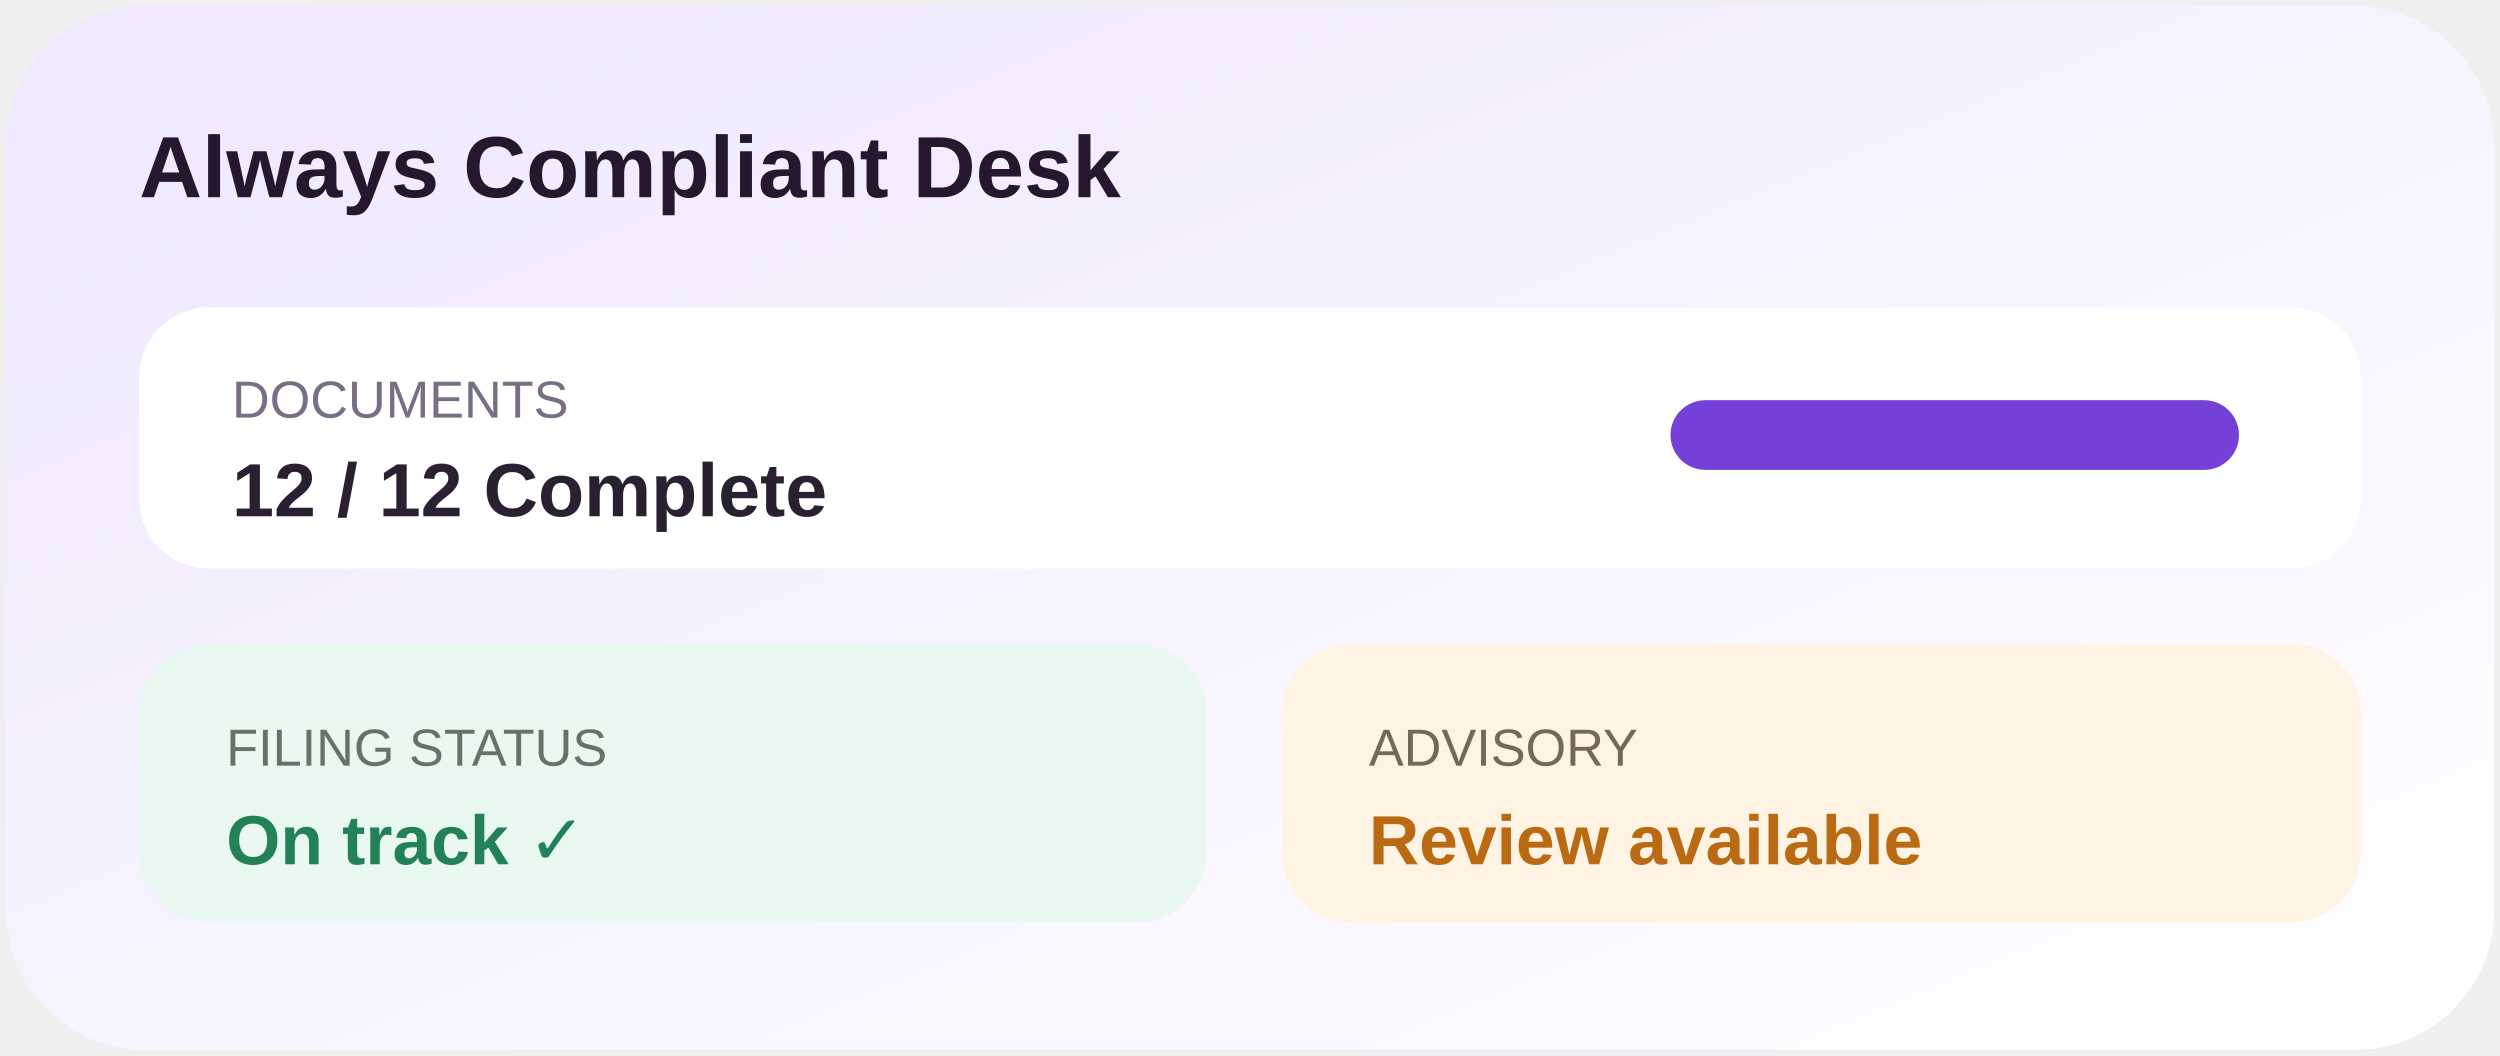
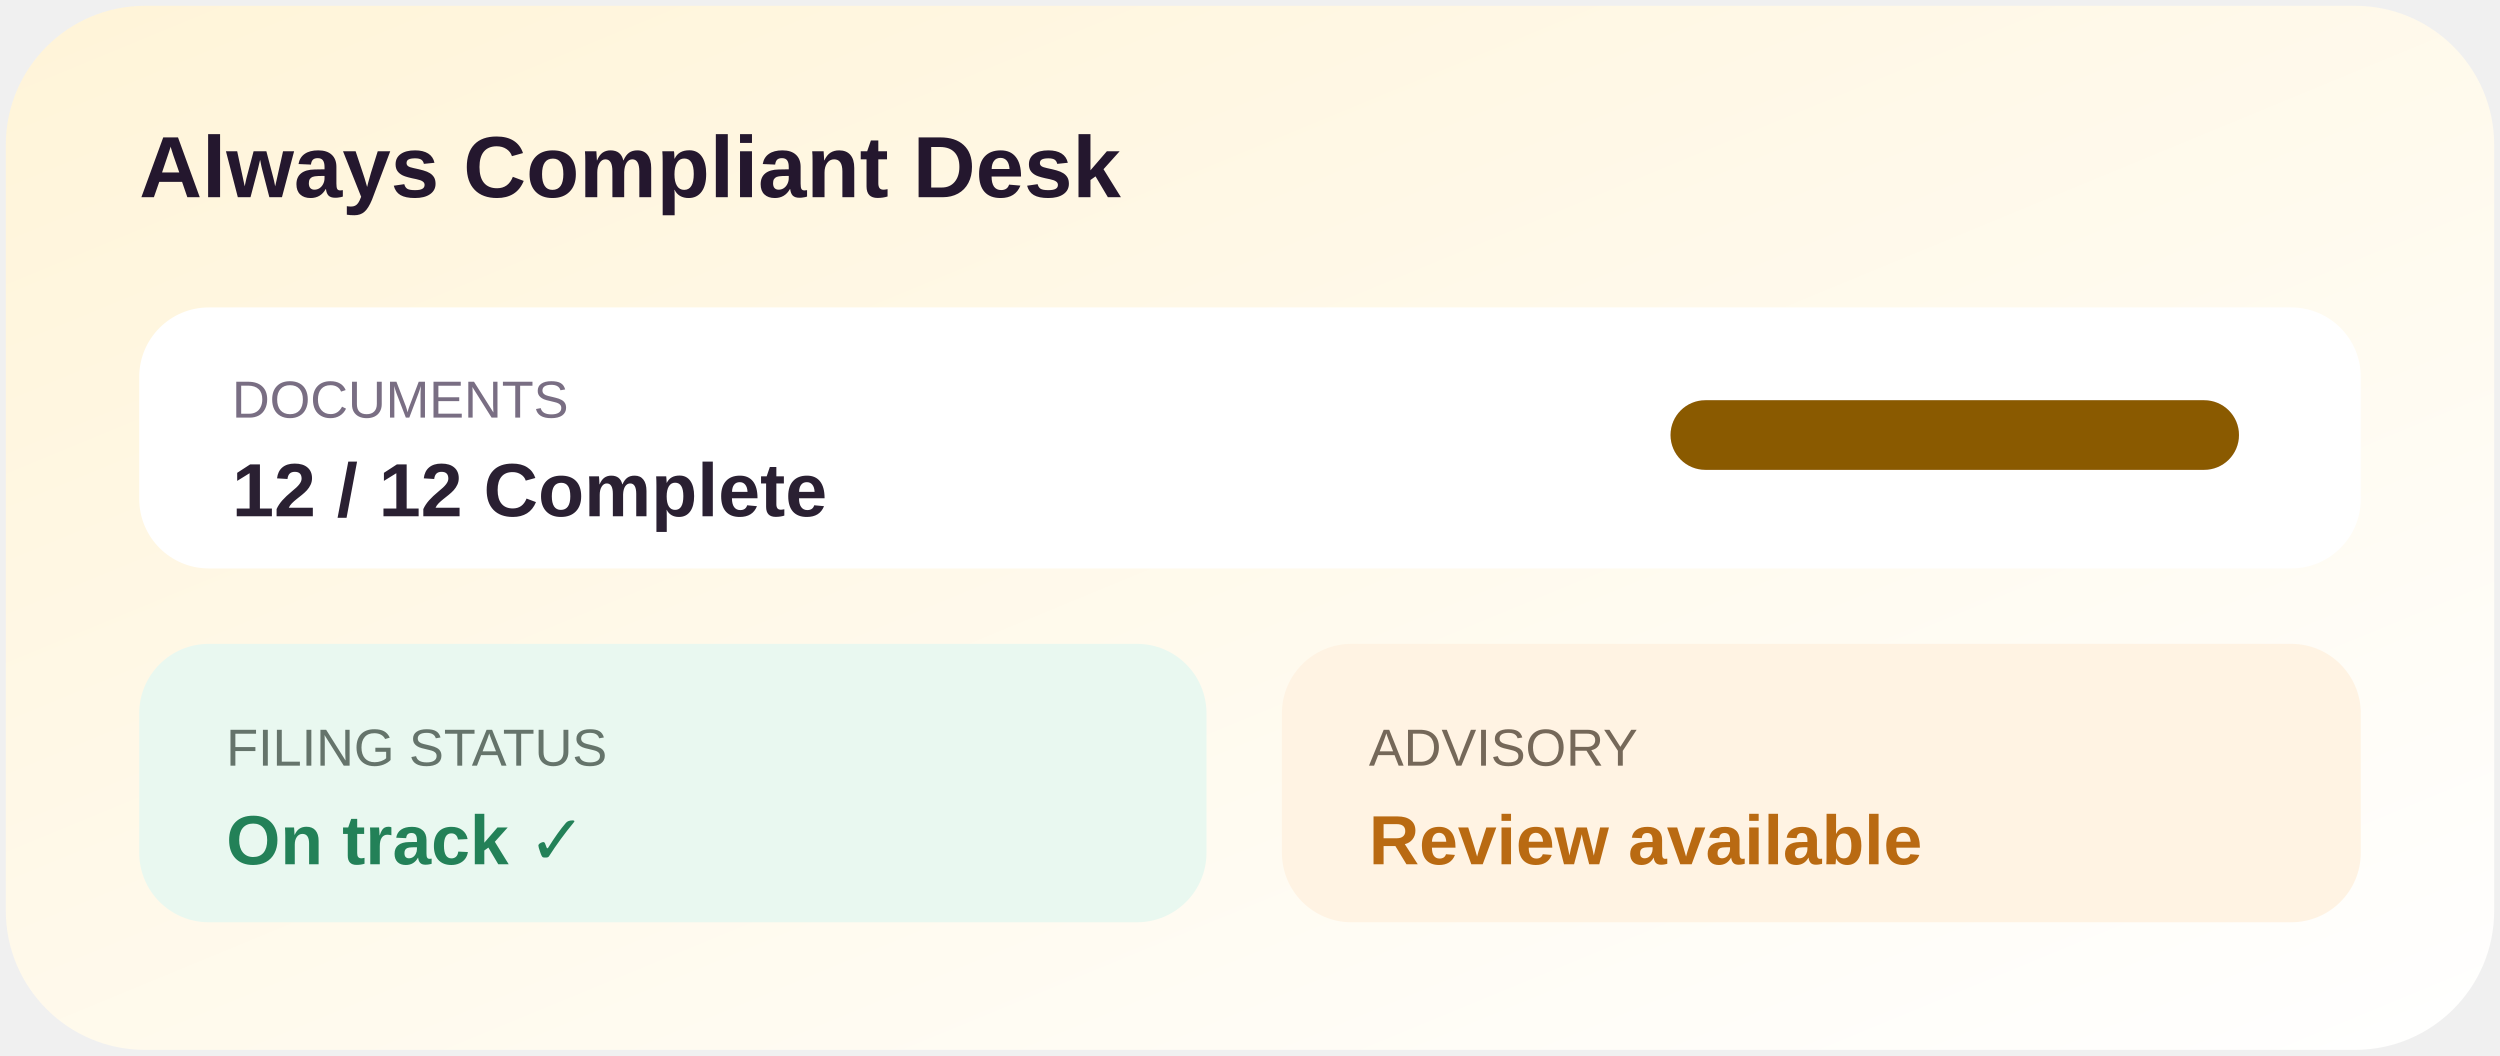
<svg xmlns="http://www.w3.org/2000/svg" width="431" height="182" viewBox="0 0 431 182">
  <defs>
    <linearGradient id="g" x1="0" y1="0" x2="1" y2="1">
-       <stop stop-color="#efe7ff" />
+       <stop stop-color="#FFF4D8" />
      <stop offset="1" stop-color="#fff" />
    </linearGradient>
  </defs>
  <g font-family="Arial">
    <rect x="1" y="1" width="429" height="180" rx="24" fill="url(#g)" />
    <text x="24" y="34" font-size="15" font-weight="700" fill="#24172e">Always Compliant Desk</text>
    <rect x="24" y="53" width="383" height="45" rx="12" fill="#fff" />
    <text x="40" y="72" font-size="9" fill="#796e83">DOCUMENTS</text>
    <text x="40" y="89" font-size="13" font-weight="700" fill="#2a2032">12 / 12 Complete</text>
    <rect x="288" y="69" width="98" height="12" rx="6" fill="#e7e0ef" />
-     <rect x="288" y="69" width="98" height="12" rx="6" fill="#7440d8" />
+     <rect x="288" y="69" width="98" height="12" rx="6" fill="#8A5A00" />
    <rect x="24" y="111" width="184" height="48" rx="12" fill="#e9f8f0" />
    <text x="39" y="132" font-size="9" fill="#65746b">FILING STATUS</text>
    <text x="39" y="149" font-size="12" font-weight="700" fill="#238158">On track ✓</text>
    <rect x="221" y="111" width="186" height="48" rx="12" fill="#fff3e3" />
    <text x="236" y="132" font-size="9" fill="#756859">ADVISORY</text>
    <text x="236" y="149" font-size="12" font-weight="700" fill="#b96a12">Review available</text>
  </g>
</svg>
